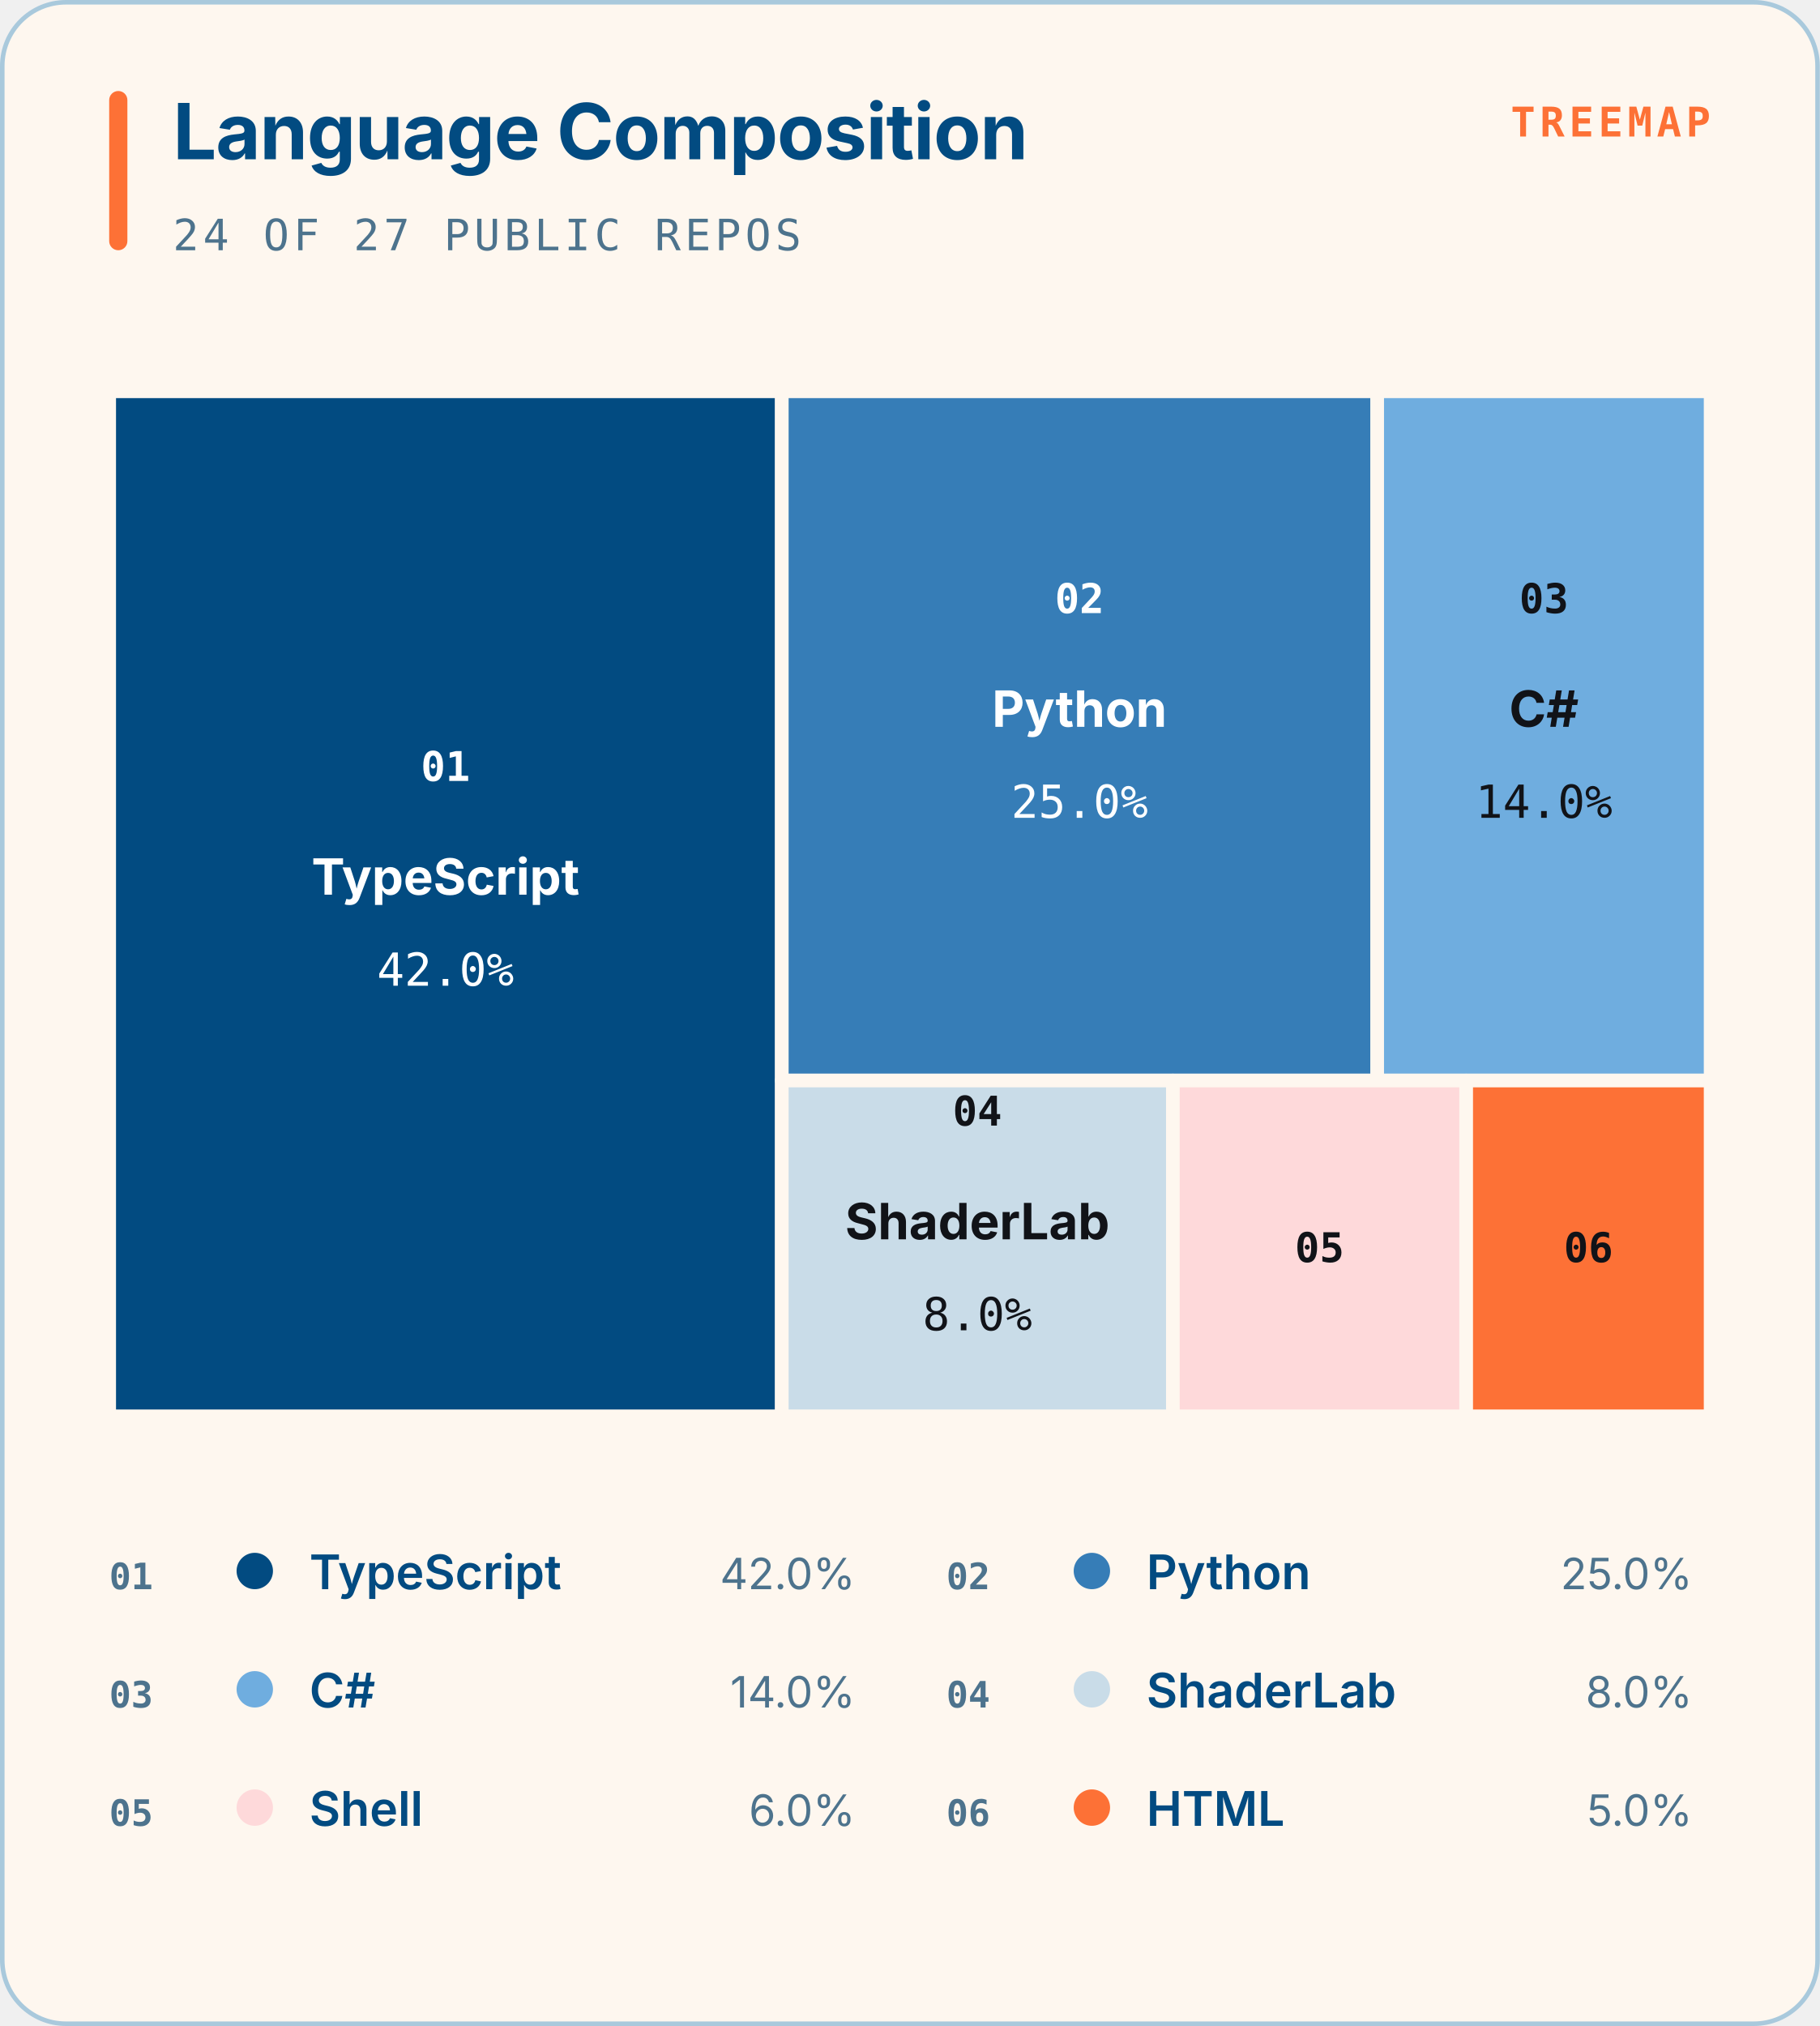
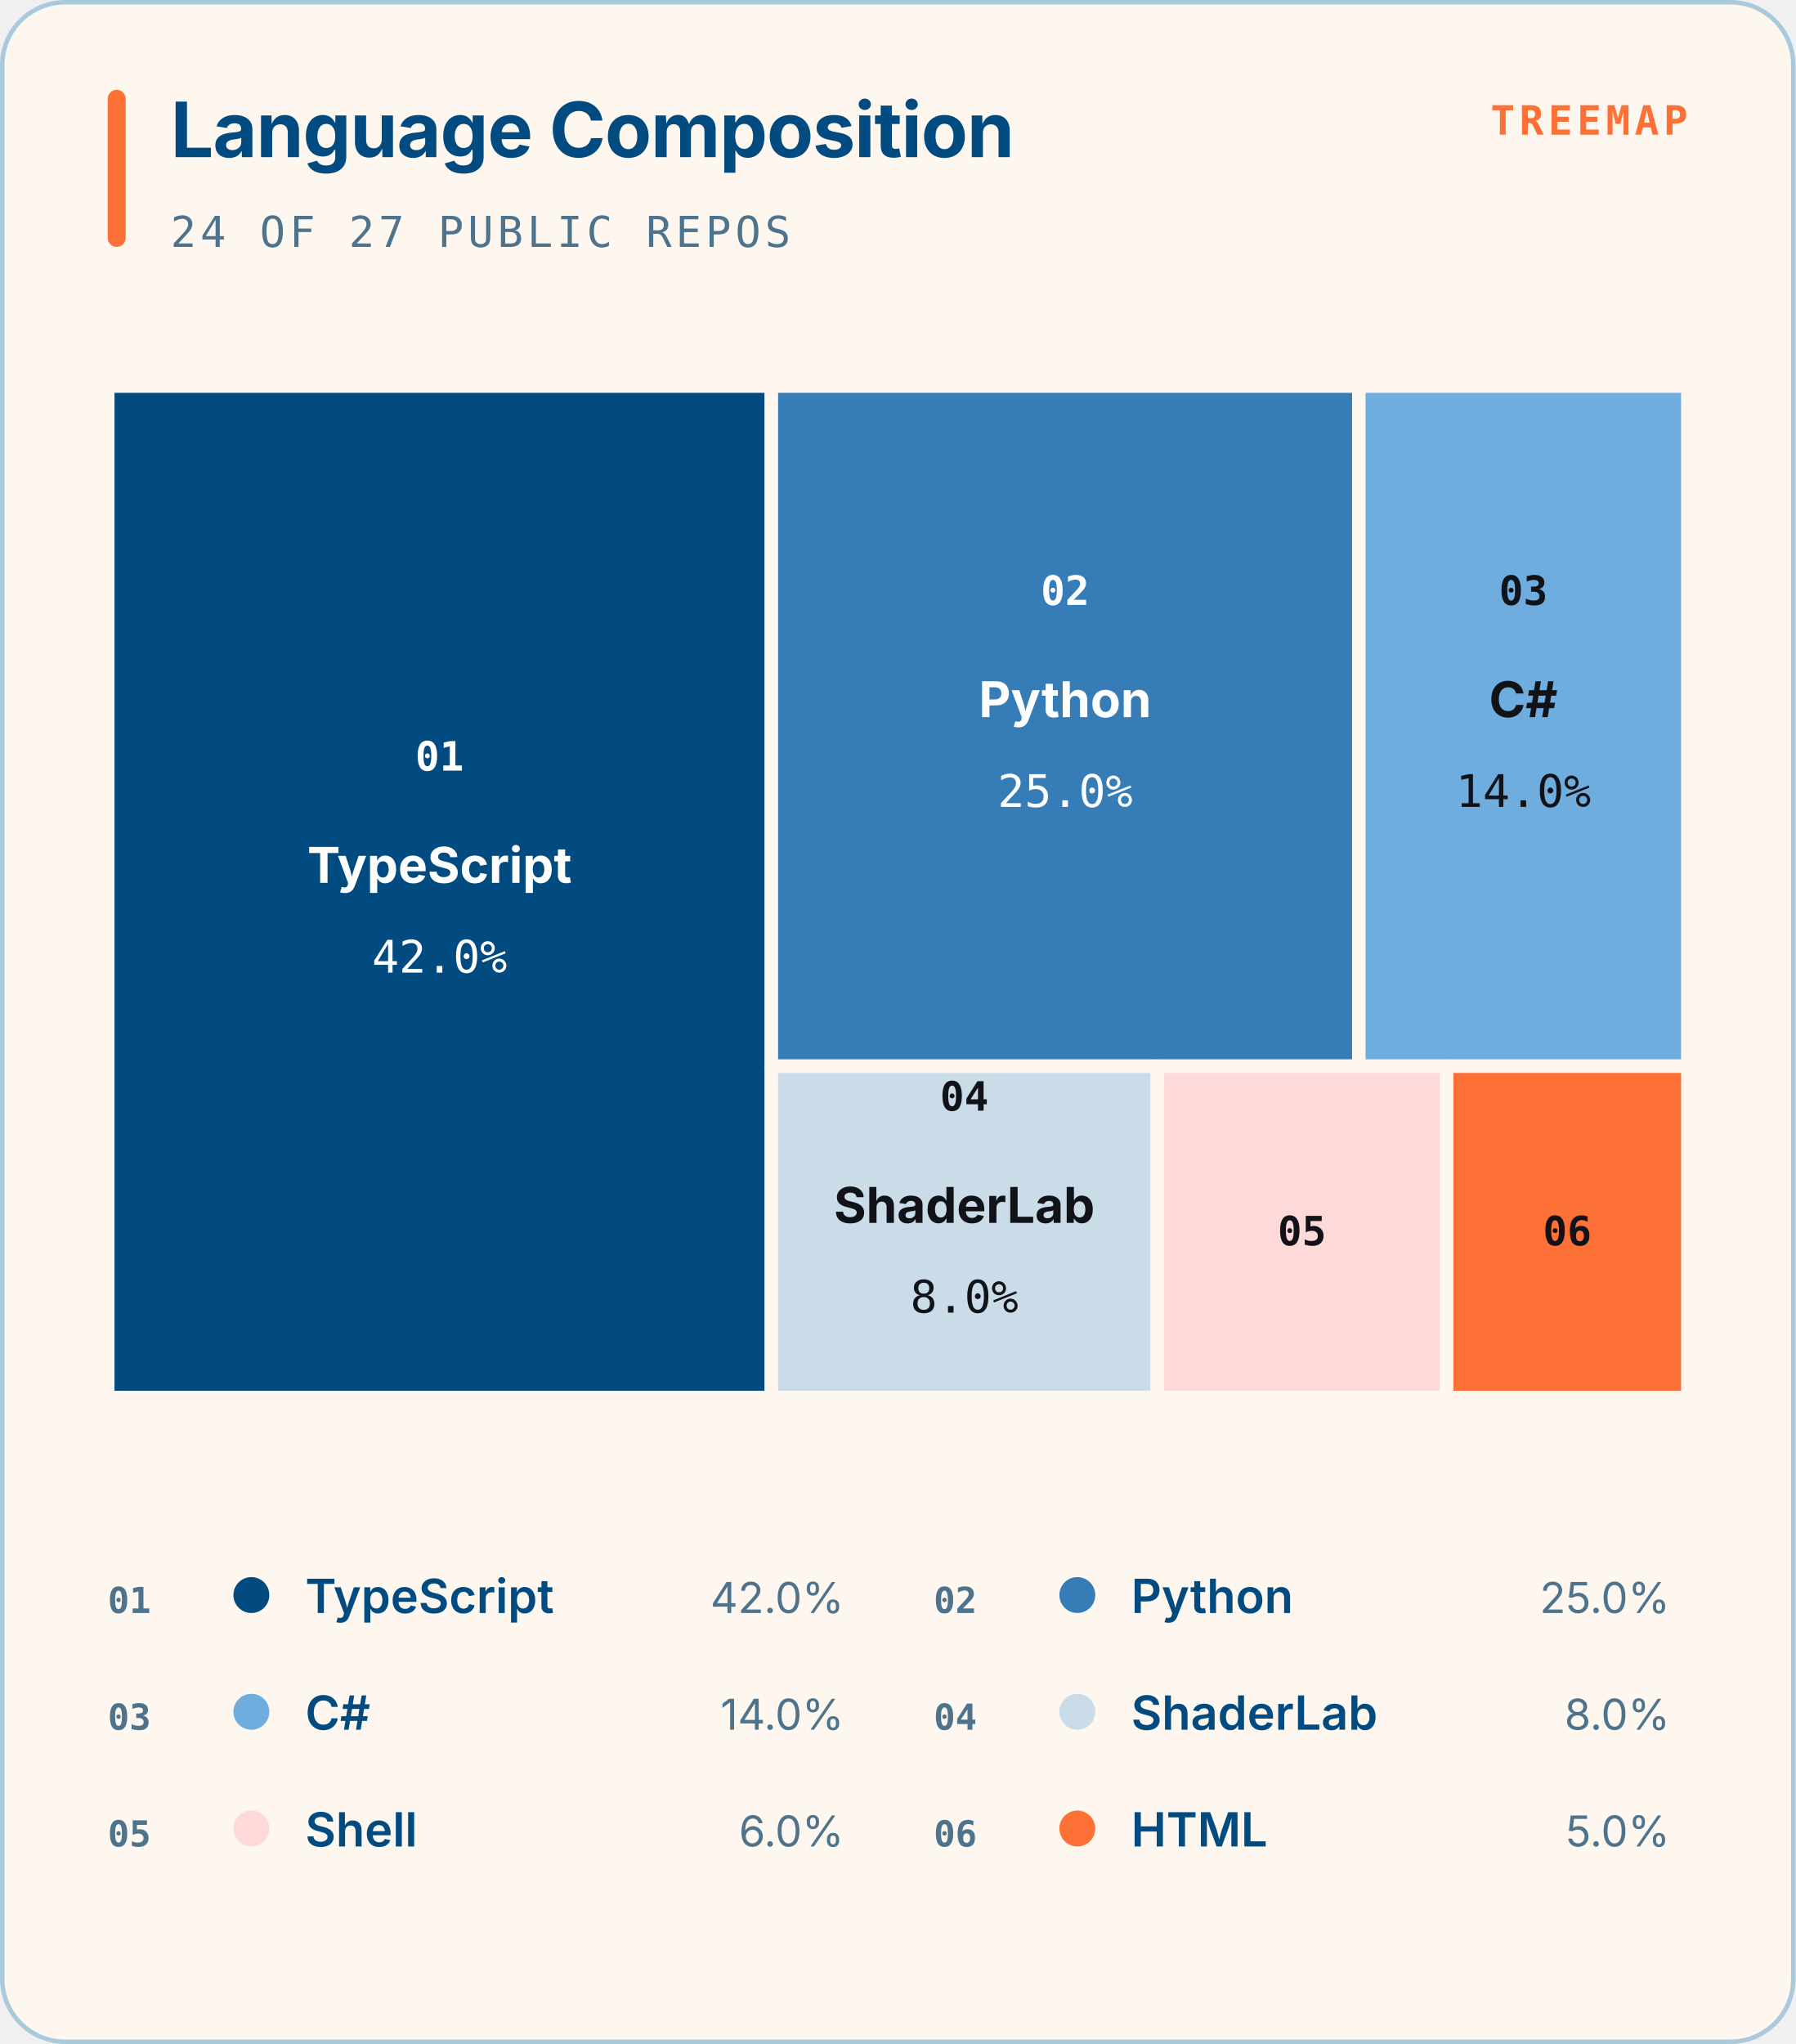
- <svg xmlns="http://www.w3.org/2000/svg" role="img" aria-labelledby="title description" data-style="treemap" data-theme="paper" width="400" height="445.28" viewBox="0 0 400 445.28">
+ <svg xmlns="http://www.w3.org/2000/svg" role="img" aria-labelledby="title description" data-style="treemap" data-theme="paper" width="400" height="455.28" viewBox="0 0 400 455.28">
  <style>
    text { font-family: -apple-system, BlinkMacSystemFont, Segoe UI, sans-serif; }
    .title { fill: #024b81; font-size: 17px; font-weight: 700; letter-spacing: -0.2px; }
    .meta, .style-tag, .rank, .metric-label { font-family: ui-monospace, SFMono-Regular, Consolas, monospace; }
    .meta { fill: #4d738d; font-size: 9.5px; letter-spacing: 0.9px; }
    .style-tag { fill: #fd7136; font-size: 9px; font-weight: 700; letter-spacing: 1px; }
    .label { fill: #024b81; font-size: 12px; font-weight: 650; }
    .value { fill: #4d738d; font-size: 11px; font-variant-numeric: tabular-nums; }
    .rank { fill: #fd7136; font-size: 9px; font-weight: 700; }
    .metric { fill: #024b81; font-size: 27px; font-weight: 750; font-variant-numeric: tabular-nums; }
    .metric-label { fill: #4d738d; font-size: 7px; letter-spacing: 0.7px; }
    .legend-rank { fill: #4d738d; font-family: ui-monospace, SFMono-Regular, Consolas, monospace; font-size: 8px; font-weight: 700; }
    .legend-label { fill: #024b81; font-size: 10.5px; font-weight: 600; }
    .legend-value { fill: #4d738d; font-size: 9.5px; font-variant-numeric: tabular-nums; }
    .axis-note { fill: #4d738d; font-family: ui-monospace, SFMono-Regular, Consolas, monospace; font-size: 9.5px; letter-spacing: 0.6px; }
    .part-label { font-size: 11px; font-weight: 700; }
    .part-rank { font-family: ui-monospace, SFMono-Regular, Consolas, monospace; font-size: 9px; font-weight: 800; }
    .part-value { font-family: ui-monospace, SFMono-Regular, Consolas, monospace; font-size: 10px; font-variant-numeric: tabular-nums; }
    .center-label { fill: #024b81; font-size: 12px; font-weight: 700; }
    .center-value { fill: #4d738d; font-family: ui-monospace, SFMono-Regular, Consolas, monospace; font-size: 9px; }
    .node-label { font-size: 9px; font-weight: 750; }
    .empty { fill: #4d738d; font-size: 11px; }
  </style>
-   <rect class="card" x="0.5" y="0.5" width="399" height="444.28" rx="14" fill="#fef7ef" stroke="#a9c9dc" />
+   <rect class="card" x="0.5" y="0.5" width="399" height="454.28" rx="14" fill="#fef7ef" stroke="#a9c9dc" />
  <rect x="24" y="20" width="4" height="35" rx="2" fill="#fd7136" />
  <text class="title" x="38" y="35">Language Composition</text>
  <text class="meta" x="38" y="55">24 OF 27 PUBLIC REPOS</text>
  <text class="style-tag" text-anchor="end" x="376" y="30">TREEMAP</text>
  <g data-role="treemap-part">
    <polygon data-role="composition-part" data-language="TypeScript" data-share="42" data-shape-role="treemap-part" points="24,86 171.84,86 171.84,311.28 24,311.28" fill="#024b81" stroke="#fef7ef" stroke-width="3" stroke-linejoin="round" />
    <text class="part-rank" data-role="part-rank" data-rank="1" text-anchor="middle" x="97.92" y="171.64" fill="#ffffff">01</text>
    <text class="part-label" text-anchor="middle" x="97.92" y="196.64" fill="#ffffff">TypeScript</text>
    <text class="part-value" text-anchor="middle" x="97.92" y="216.64" fill="#ffffff">42.0%</text>
    <polygon data-role="composition-part" data-language="Python" data-share="25" data-shape-role="treemap-part" points="171.84,86 302.71,86 302.71,237.48 171.84,237.48" fill="#367db7" stroke="#fef7ef" stroke-width="3" stroke-linejoin="round" />
    <text class="part-rank" data-role="part-rank" data-rank="2" text-anchor="middle" x="237.28" y="134.74" fill="#ffffff">02</text>
    <text class="part-label" text-anchor="middle" x="237.28" y="159.74" fill="#ffffff">Python</text>
    <text class="part-value" text-anchor="middle" x="237.28" y="179.74" fill="#ffffff">25.0%</text>
    <polygon data-role="composition-part" data-language="C#" data-share="14" data-shape-role="treemap-part" points="302.71,86 376,86 376,237.48 302.71,237.48" fill="#6faddf" stroke="#fef7ef" stroke-width="3" stroke-linejoin="round" />
    <text class="part-rank" data-role="part-rank" data-rank="3" text-anchor="middle" x="339.36" y="134.74" fill="#111318">03</text>
    <text class="part-label" text-anchor="middle" x="339.36" y="159.74" fill="#111318">C#</text>
    <text class="part-value" text-anchor="middle" x="339.36" y="179.74" fill="#111318">14.0%</text>
    <polygon data-role="composition-part" data-language="ShaderLab" data-share="8" data-shape-role="treemap-part" points="171.84,237.48 257.8,237.48 257.8,311.28 171.84,311.28" fill="#c9dce8" stroke="#fef7ef" stroke-width="3" stroke-linejoin="round" />
    <text class="part-rank" data-role="part-rank" data-rank="4" text-anchor="middle" x="214.82" y="247.38" fill="#111318">04</text>
    <text class="part-label" text-anchor="middle" x="214.82" y="272.38" fill="#111318">ShaderLab</text>
    <text class="part-value" text-anchor="middle" x="214.82" y="292.38" fill="#111318">8.0%</text>
    <polygon data-role="composition-part" data-language="Shell" data-share="6" data-shape-role="treemap-part" points="257.8,237.48 322.27,237.48 322.27,311.28 257.8,311.28" fill="#fed9da" stroke="#fef7ef" stroke-width="3" stroke-linejoin="round" />
    <text class="part-rank" data-role="part-rank" data-rank="5" text-anchor="middle" x="290.04" y="277.38" fill="#111318">05</text>
    <polygon data-role="composition-part" data-language="HTML" data-share="5" data-shape-role="treemap-part" points="322.27,237.48 376,237.48 376,311.28 322.27,311.28" fill="#fd7136" stroke="#fef7ef" stroke-width="3" stroke-linejoin="round" />
    <text class="part-rank" data-role="part-rank" data-rank="6" text-anchor="middle" x="349.14" y="277.38" fill="#111318">06</text>
  </g>
  <g data-role="legend" data-columns="2">
-     <text class="legend-rank" data-role="legend-rank" data-rank="1" x="24" y="349.28">01</text>
-     <circle cx="56" cy="345.28" r="4" fill="#024b81" />
-     <text class="legend-label" x="68" y="349.28">TypeScript</text>
-     <text class="legend-value" text-anchor="end" x="188" y="349.28">42.0%</text>
-     <text class="legend-rank" data-role="legend-rank" data-rank="2" x="208" y="349.28">02</text>
-     <circle cx="240" cy="345.28" r="4" fill="#367db7" />
-     <text class="legend-label" x="252" y="349.28">Python</text>
-     <text class="legend-value" text-anchor="end" x="372" y="349.28">25.0%</text>
-     <text class="legend-rank" data-role="legend-rank" data-rank="3" x="24" y="375.28">03</text>
-     <circle cx="56" cy="371.28" r="4" fill="#6faddf" />
-     <text class="legend-label" x="68" y="375.28">C#</text>
-     <text class="legend-value" text-anchor="end" x="188" y="375.28">14.0%</text>
-     <text class="legend-rank" data-role="legend-rank" data-rank="4" x="208" y="375.28">04</text>
-     <circle cx="240" cy="371.28" r="4" fill="#c9dce8" />
-     <text class="legend-label" x="252" y="375.28">ShaderLab</text>
-     <text class="legend-value" text-anchor="end" x="372" y="375.28">8.0%</text>
-     <text class="legend-rank" data-role="legend-rank" data-rank="5" x="24" y="401.28">05</text>
-     <circle cx="56" cy="397.28" r="4" fill="#fed9da" />
-     <text class="legend-label" x="68" y="401.28">Shell</text>
-     <text class="legend-value" text-anchor="end" x="188" y="401.28">6.0%</text>
-     <text class="legend-rank" data-role="legend-rank" data-rank="6" x="208" y="401.28">06</text>
-     <circle cx="240" cy="397.28" r="4" fill="#fd7136" />
-     <text class="legend-label" x="252" y="401.28">HTML</text>
-     <text class="legend-value" text-anchor="end" x="372" y="401.28">5.0%</text>
+     <text class="legend-rank" data-role="legend-rank" data-rank="1" x="24" y="359.28">01</text>
+     <circle cx="56" cy="355.28" r="4" fill="#024b81" />
+     <text class="legend-label" x="68" y="359.28">TypeScript</text>
+     <text class="legend-value" text-anchor="end" x="188" y="359.28">42.0%</text>
+     <text class="legend-rank" data-role="legend-rank" data-rank="2" x="208" y="359.28">02</text>
+     <circle cx="240" cy="355.28" r="4" fill="#367db7" />
+     <text class="legend-label" x="252" y="359.28">Python</text>
+     <text class="legend-value" text-anchor="end" x="372" y="359.28">25.0%</text>
+     <text class="legend-rank" data-role="legend-rank" data-rank="3" x="24" y="385.28">03</text>
+     <circle cx="56" cy="381.28" r="4" fill="#6faddf" />
+     <text class="legend-label" x="68" y="385.28">C#</text>
+     <text class="legend-value" text-anchor="end" x="188" y="385.28">14.0%</text>
+     <text class="legend-rank" data-role="legend-rank" data-rank="4" x="208" y="385.28">04</text>
+     <circle cx="240" cy="381.28" r="4" fill="#c9dce8" />
+     <text class="legend-label" x="252" y="385.28">ShaderLab</text>
+     <text class="legend-value" text-anchor="end" x="372" y="385.28">8.0%</text>
+     <text class="legend-rank" data-role="legend-rank" data-rank="5" x="24" y="411.28">05</text>
+     <circle cx="56" cy="407.28" r="4" fill="#fed9da" />
+     <text class="legend-label" x="68" y="411.28">Shell</text>
+     <text class="legend-value" text-anchor="end" x="188" y="411.28">6.0%</text>
+     <text class="legend-rank" data-role="legend-rank" data-rank="6" x="208" y="411.28">06</text>
+     <circle cx="240" cy="407.28" r="4" fill="#fd7136" />
+     <text class="legend-label" x="252" y="411.28">HTML</text>
+     <text class="legend-value" text-anchor="end" x="372" y="411.28">5.0%</text>
  </g>
</svg>
